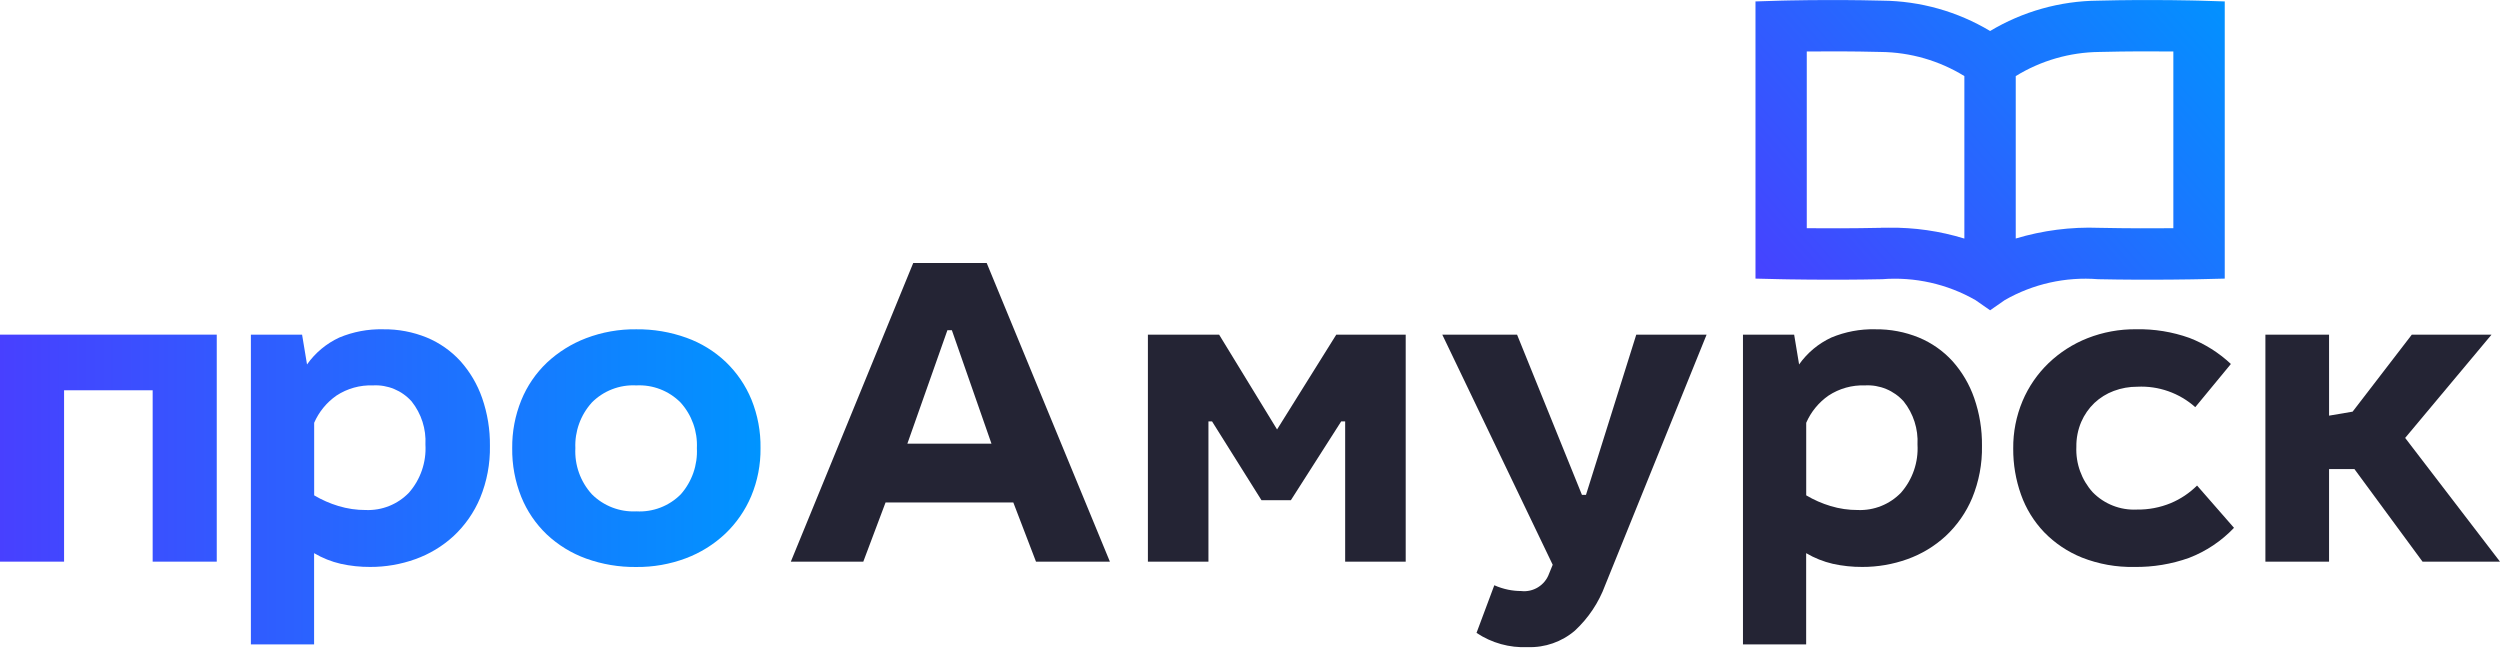
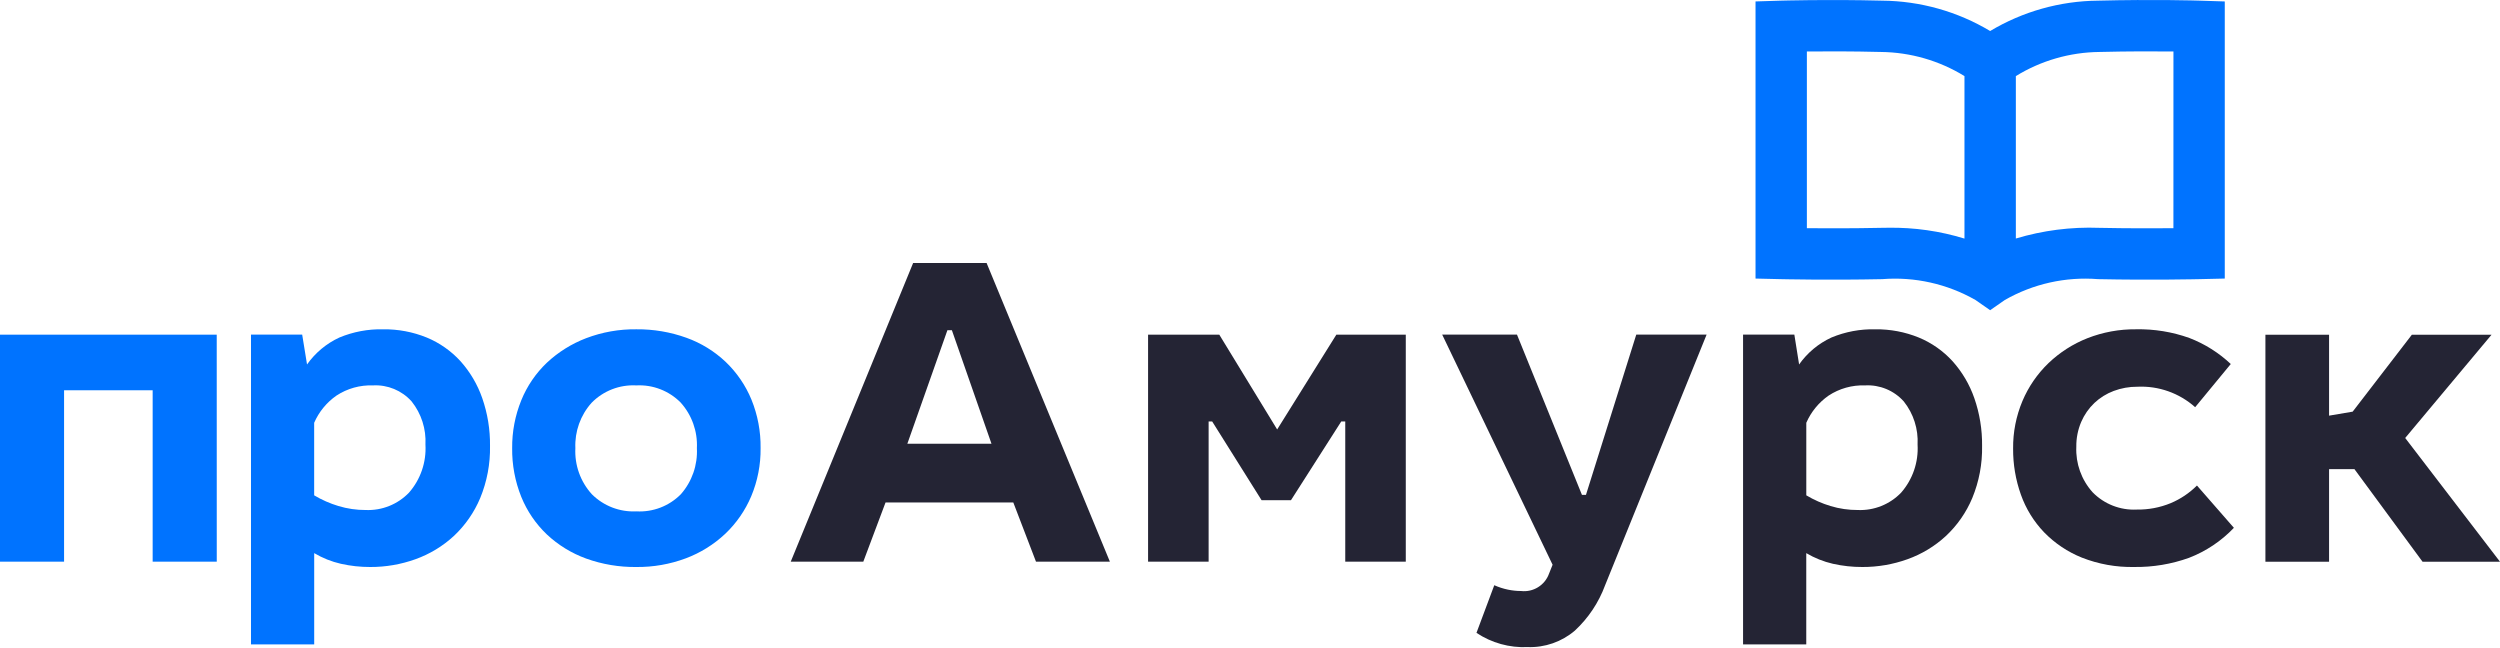
- <svg xmlns="http://www.w3.org/2000/svg" xmlns:xlink="http://www.w3.org/1999/xlink" width="138" height="35.721" viewBox="0 0 138 35.721">
+ <svg xmlns="http://www.w3.org/2000/svg" width="156" height="40.38" viewBox="0 0 156 40.38">
  <defs>
-     <linearGradient id="linear-gradient" x1="-0.097" y1="0.798" x2="1.103" y2="0.101" gradientUnits="objectBoundingBox">
-       <stop offset="0" stop-color="#4840ff" />
-       <stop offset="1" stop-color="#0094ff" />
-     </linearGradient>
-     <linearGradient id="linear-gradient-2" x1="0" y1="0.671" x2="3.509" y2="0.671" xlink:href="#linear-gradient" />
-     <linearGradient id="linear-gradient-3" x1="-1.05" y1="0.5" x2="2.132" y2="0.5" xlink:href="#linear-gradient" />
-     <linearGradient id="linear-gradient-4" x1="-2.062" y1="0.663" x2="1" y2="0.663" xlink:href="#linear-gradient" />
+     <style>.a{fill:#0073ff;}.b{fill:#242434;}</style>
  </defs>
-   <g id="logo_hstr" transform="translate(-453 6)">
-     <path id="Path_370" data-name="Path 370" d="M-2538.06,1287.464c-.1,0-2.552-.079-5.627,0a11.8,11.8,0,0,0-5.953,1.675,11.8,11.8,0,0,0-5.953-1.675c-3.074-.079-5.523,0-5.626,0l-1.372.043v15.3l1.384.033c.025,0,2.661.062,5.608,0a8.961,8.961,0,0,1,5.149,1.152l.81.564.811-.564a8.942,8.942,0,0,1,5.149-1.152c2.947.062,5.583,0,5.608,0l1.384-.033v-15.3Zm-17.6,12.54c-1.583.033-3.071.03-4.1.021v-9.755c1-.011,2.466-.015,4.09.026a8.99,8.99,0,0,1,4.609,1.331v8.97a13.609,13.609,0,0,0-4.189-.6C-2555.382,1300-2555.52,1300-2555.658,1300Zm16.135.021c-1.025.009-2.514.012-4.1-.021a14.14,14.14,0,0,0-4.6.59v-8.966a8.979,8.979,0,0,1,4.609-1.332c1.623-.041,3.089-.037,4.091-.026Z" transform="translate(3112.494 -1293.428)" fill="url(#linear-gradient)" />
-     <g id="Group_664" data-name="Group 664" transform="translate(3112.494 -1293.428)">
-       <g id="Group_663" data-name="Group 663">
-         <path id="Path_371" data-name="Path 371" d="M-2598.228,1318.431h-4.079l-1.252-3.267h-7.052l-1.229,3.267h-4l6.757-16.487h4.054Zm-6.536-6.511-2.187-6.265h-.246l-2.211,6.265Z" fill="#242434" />
-         <path id="Path_372" data-name="Path 372" d="M-2589,1311.134l3.268-5.233h3.833v12.53h-3.342v-7.74h-.22l-2.777,4.349h-1.622l-2.728-4.349h-.2v7.74h-3.342V1305.9h3.931Z" fill="#242434" />
-         <path id="Path_373" data-name="Path 373" d="M-2572.17,1314.746h.222l2.776-8.845h3.882l-5.6,13.833a6.468,6.468,0,0,1-1.67,2.505,3.8,3.8,0,0,1-2.606.91,4.689,4.689,0,0,1-2.824-.786l.982-2.629a3.752,3.752,0,0,0,.762.245,3.643,3.643,0,0,0,.713.074,1.462,1.462,0,0,0,1.548-.959l.2-.491-6.094-12.7h4.128Z" fill="#242434" />
-         <path id="Path_374" data-name="Path 374" d="M-2560.184,1307.546a4.49,4.49,0,0,1,1.781-1.486,5.912,5.912,0,0,1,2.421-.455,6.148,6.148,0,0,1,2.407.455,5.22,5.22,0,0,1,1.856,1.3,6.021,6.021,0,0,1,1.2,2.039,7.733,7.733,0,0,1,.43,2.642,7.211,7.211,0,0,1-.54,2.875,6.083,6.083,0,0,1-1.462,2.1,6.217,6.217,0,0,1-2.113,1.277,7.311,7.311,0,0,1-2.494.43,7.391,7.391,0,0,1-1.622-.172,5.205,5.205,0,0,1-1.474-.589V1323h-3.488v-17.1h2.825Zm1.733,7.814a5.115,5.115,0,0,0,1.51.221,3.139,3.139,0,0,0,2.384-.958,3.7,3.7,0,0,0,.909-2.654,3.526,3.526,0,0,0-.762-2.383,2.668,2.668,0,0,0-2.138-.884,3.436,3.436,0,0,0-2.014.564,3.565,3.565,0,0,0-1.229,1.5v4.005A6,6,0,0,0-2558.451,1315.36Z" fill="#242434" />
-         <path id="Path_375" data-name="Path 375" d="M-2541.515,1308.775a3.646,3.646,0,0,0-1.3.233,3.2,3.2,0,0,0-1.069.664,3.206,3.206,0,0,0-.725,1.044,3.387,3.387,0,0,0-.27,1.376,3.522,3.522,0,0,0,.9,2.506,3.188,3.188,0,0,0,2.446.958,4.721,4.721,0,0,0,1.867-.356,4.556,4.556,0,0,0,1.45-.97l2.039,2.334a6.781,6.781,0,0,1-2.482,1.659,8.618,8.618,0,0,1-3.022.5,7.477,7.477,0,0,1-2.887-.516,6.072,6.072,0,0,1-2.088-1.4,5.823,5.823,0,0,1-1.278-2.075,7.431,7.431,0,0,1-.43-2.543,6.6,6.6,0,0,1,.516-2.629,6.3,6.3,0,0,1,1.437-2.089,6.614,6.614,0,0,1,2.15-1.376,7.14,7.14,0,0,1,2.678-.492,8.256,8.256,0,0,1,2.949.479,7.043,7.043,0,0,1,2.285,1.438l-1.966,2.383A4.475,4.475,0,0,0-2541.515,1308.775Z" fill="#242434" />
-         <path id="Path_376" data-name="Path 376" d="M-2530.929,1310.372l1.3-.221,3.267-4.25h4.4l-4.767,5.7,5.234,6.83h-4.275l-3.76-5.111h-1.4v5.111h-3.514V1305.9h3.514Z" fill="#242434" />
-       </g>
-     </g>
-     <g id="Group_666" data-name="Group 666" transform="translate(3112.494 -1293.428)">
-       <g id="Group_665" data-name="Group 665">
-         <path id="Path_377" data-name="Path 377" d="M-2647.529,1318.431h-3.538v-9.46h-4.89v9.46h-3.537V1305.9h11.965Z" fill="url(#linear-gradient-2)" />
-         <path id="Path_378" data-name="Path 378" d="M-2642.546,1307.546a4.489,4.489,0,0,1,1.782-1.486,5.909,5.909,0,0,1,2.42-.455,6.161,6.161,0,0,1,2.409.455,5.231,5.231,0,0,1,1.855,1.3,6.024,6.024,0,0,1,1.2,2.039,7.762,7.762,0,0,1,.43,2.642,7.207,7.207,0,0,1-.541,2.875,6.106,6.106,0,0,1-1.462,2.1,6.217,6.217,0,0,1-2.113,1.277,7.311,7.311,0,0,1-2.495.43,7.386,7.386,0,0,1-1.621-.172,5.194,5.194,0,0,1-1.474-.589V1323h-3.489v-17.1h2.826Zm1.733,7.814a5.127,5.127,0,0,0,1.511.221,3.136,3.136,0,0,0,2.383-.958,3.7,3.7,0,0,0,.909-2.654,3.525,3.525,0,0,0-.762-2.383,2.663,2.663,0,0,0-2.136-.884,3.441,3.441,0,0,0-2.016.564,3.57,3.57,0,0,0-1.228,1.5v4.005A6.017,6.017,0,0,0-2640.813,1315.36Z" fill="url(#linear-gradient-3)" />
-         <path id="Path_379" data-name="Path 379" d="M-2621.6,1306.073a6.185,6.185,0,0,1,2.174,1.339,6.1,6.1,0,0,1,1.413,2.075,6.869,6.869,0,0,1,.5,2.679,6.668,6.668,0,0,1-.516,2.654,6.171,6.171,0,0,1-1.437,2.075,6.506,6.506,0,0,1-2.175,1.352,7.563,7.563,0,0,1-2.728.479,7.88,7.88,0,0,1-2.776-.467,6.313,6.313,0,0,1-2.162-1.326,5.953,5.953,0,0,1-1.413-2.077,6.961,6.961,0,0,1-.5-2.69,6.836,6.836,0,0,1,.5-2.642,5.967,5.967,0,0,1,1.413-2.076,6.623,6.623,0,0,1,2.162-1.351,7.535,7.535,0,0,1,2.776-.492A7.913,7.913,0,0,1-2621.6,1306.073Zm-5.234,3.586a3.527,3.527,0,0,0-.9,2.507,3.518,3.518,0,0,0,.909,2.543,3.248,3.248,0,0,0,2.457.946,3.2,3.2,0,0,0,2.458-.946,3.575,3.575,0,0,0,.884-2.543,3.505,3.505,0,0,0-.9-2.518,3.209,3.209,0,0,0-2.446-.946A3.22,3.22,0,0,0-2626.837,1309.659Z" fill="url(#linear-gradient-4)" />
-       </g>
+   <g transform="translate(-615 12)">
+     <g transform="translate(3220.075 -1281.509)">
+       <path class="a" d="M-2467.8,1269.55c-.117-.005-2.885-.09-6.361,0a13.339,13.339,0,0,0-6.729,1.894,13.345,13.345,0,0,0-6.73-1.894c-3.474-.09-6.243,0-6.359,0l-1.551.049v17.292l1.564.037c.028,0,3.008.07,6.34,0a10.124,10.124,0,0,1,5.82,1.3l.916.638.916-.638a10.105,10.105,0,0,1,5.821-1.3c3.332.07,6.312,0,6.339,0l1.565-.037V1269.6Zm-19.893,14.176c-1.789.037-3.472.033-4.633.023v-11.027c1.132-.012,2.788-.017,4.624.03a10.157,10.157,0,0,1,5.21,1.505v10.14a15.383,15.383,0,0,0-4.735-.677C-2487.384,1283.72-2487.539,1283.723-2487.7,1283.726Zm18.239.023c-1.158.01-2.842.014-4.632-.023a15.975,15.975,0,0,0-5.2.667v-10.136a10.154,10.154,0,0,1,5.21-1.505c1.834-.047,3.491-.042,4.624-.03Z" />
+       <path class="b" d="M-2535.818,1304.557h-4.611l-1.416-3.694h-7.972l-1.388,3.694h-4.528l7.638-18.638h4.583Zm-7.389-7.361-2.471-7.083h-.278l-2.5,7.083Z" />
+       <path class="b" d="M-2525.38,1296.308l3.693-5.916h4.333v14.165h-3.777v-8.75h-.249l-3.139,4.916h-1.833l-3.084-4.916h-.221v8.75h-3.778v-14.165h4.444Z" />
+       <path class="b" d="M-2506.361,1300.39h.25l3.139-10h4.389l-6.333,15.637a7.321,7.321,0,0,1-1.888,2.833,4.3,4.3,0,0,1-2.946,1.027,5.309,5.309,0,0,1-3.193-.888l1.111-2.972a4.211,4.211,0,0,0,.861.277,4.07,4.07,0,0,0,.806.084,1.653,1.653,0,0,0,1.75-1.084l.222-.555-6.889-14.359h4.667Z" />
+       <path class="b" d="M-2492.811,1292.252a5.074,5.074,0,0,1,2.013-1.68,6.69,6.69,0,0,1,2.736-.514,6.967,6.967,0,0,1,2.722.514,5.905,5.905,0,0,1,2.1,1.472,6.8,6.8,0,0,1,1.361,2.305,8.751,8.751,0,0,1,.486,2.987,8.126,8.126,0,0,1-.611,3.249,6.871,6.871,0,0,1-1.653,2.375,7,7,0,0,1-2.389,1.444,8.238,8.238,0,0,1-2.818.486,8.291,8.291,0,0,1-1.834-.2,5.826,5.826,0,0,1-1.666-.666v5.694h-3.944v-19.331h3.2Zm1.958,8.833a5.8,5.8,0,0,0,1.707.249,3.543,3.543,0,0,0,2.7-1.082,4.185,4.185,0,0,0,1.028-3,3.986,3.986,0,0,0-.861-2.694,3.019,3.019,0,0,0-2.417-1,3.885,3.885,0,0,0-2.277.638,4.024,4.024,0,0,0-1.389,1.695v4.527A6.775,6.775,0,0,0-2490.853,1301.085Z" />
+       <path class="b" d="M-2471.707,1293.641a4.133,4.133,0,0,0-1.473.263,3.6,3.6,0,0,0-1.207.751,3.6,3.6,0,0,0-.82,1.18,3.822,3.822,0,0,0-.306,1.555,3.979,3.979,0,0,0,1.014,2.834,3.6,3.6,0,0,0,2.764,1.082,5.337,5.337,0,0,0,2.111-.4,5.131,5.131,0,0,0,1.639-1.1l2.305,2.639a7.678,7.678,0,0,1-2.806,1.875,9.728,9.728,0,0,1-3.415.569,8.448,8.448,0,0,1-3.264-.584,6.852,6.852,0,0,1-2.361-1.583,6.569,6.569,0,0,1-1.445-2.346,8.41,8.41,0,0,1-.486-2.875,7.46,7.46,0,0,1,.584-2.972,7.131,7.131,0,0,1,1.624-2.361,7.487,7.487,0,0,1,2.43-1.555,8.071,8.071,0,0,1,3.028-.556,9.317,9.317,0,0,1,3.333.542,7.921,7.921,0,0,1,2.583,1.624l-2.222,2.695A5.056,5.056,0,0,0-2471.707,1293.641Z" />
+       <path class="b" d="M-2459.741,1295.446l1.473-.25,3.693-4.8h4.972l-5.388,6.443,5.916,7.722h-4.833l-4.25-5.778h-1.583v5.778h-3.972v-14.165h3.972Z" />
+       <path class="a" d="M-2591.549,1304.557h-4v-10.694h-5.528v10.694h-4v-14.165h13.526Z" />
+       <path class="a" d="M-2585.916,1292.252a5.083,5.083,0,0,1,2.014-1.68,6.693,6.693,0,0,1,2.736-.514,6.967,6.967,0,0,1,2.722.514,5.917,5.917,0,0,1,2.1,1.472,6.794,6.794,0,0,1,1.36,2.305,8.751,8.751,0,0,1,.486,2.987,8.143,8.143,0,0,1-.611,3.249,6.9,6.9,0,0,1-1.652,2.375,7.02,7.02,0,0,1-2.389,1.444,8.245,8.245,0,0,1-2.82.486,8.272,8.272,0,0,1-1.832-.2,5.809,5.809,0,0,1-1.667-.666v5.694h-3.944v-19.331h3.194Zm1.959,8.833a5.81,5.81,0,0,0,1.708.249,3.544,3.544,0,0,0,2.694-1.082,4.185,4.185,0,0,0,1.028-3,3.987,3.987,0,0,0-.862-2.694,3.013,3.013,0,0,0-2.415-1,3.891,3.891,0,0,0-2.279.638,4.029,4.029,0,0,0-1.388,1.695v4.527A6.756,6.756,0,0,0-2583.957,1301.085Z" />
+       <path class="a" d="M-2562.242,1290.586a7,7,0,0,1,2.458,1.514,6.894,6.894,0,0,1,1.6,2.346,7.763,7.763,0,0,1,.57,3.028,7.535,7.535,0,0,1-.584,3,6.967,6.967,0,0,1-1.624,2.346,7.366,7.366,0,0,1-2.458,1.529,8.569,8.569,0,0,1-3.084.541,8.926,8.926,0,0,1-3.138-.528,7.153,7.153,0,0,1-2.445-1.5,6.738,6.738,0,0,1-1.6-2.348,7.884,7.884,0,0,1-.569-3.041,7.741,7.741,0,0,1,.569-2.986,6.733,6.733,0,0,1,1.6-2.347,7.5,7.5,0,0,1,2.445-1.527,8.515,8.515,0,0,1,3.138-.556A8.959,8.959,0,0,1-2562.242,1290.586Zm-5.916,4.055a3.98,3.98,0,0,0-1.014,2.833,3.977,3.977,0,0,0,1.028,2.875,3.67,3.67,0,0,0,2.777,1.069,3.616,3.616,0,0,0,2.778-1.069,4.04,4.04,0,0,0,1-2.875,3.967,3.967,0,0,0-1.014-2.847,3.626,3.626,0,0,0-2.764-1.069A3.638,3.638,0,0,0-2568.158,1294.641Z" />
    </g>
  </g>
</svg>
